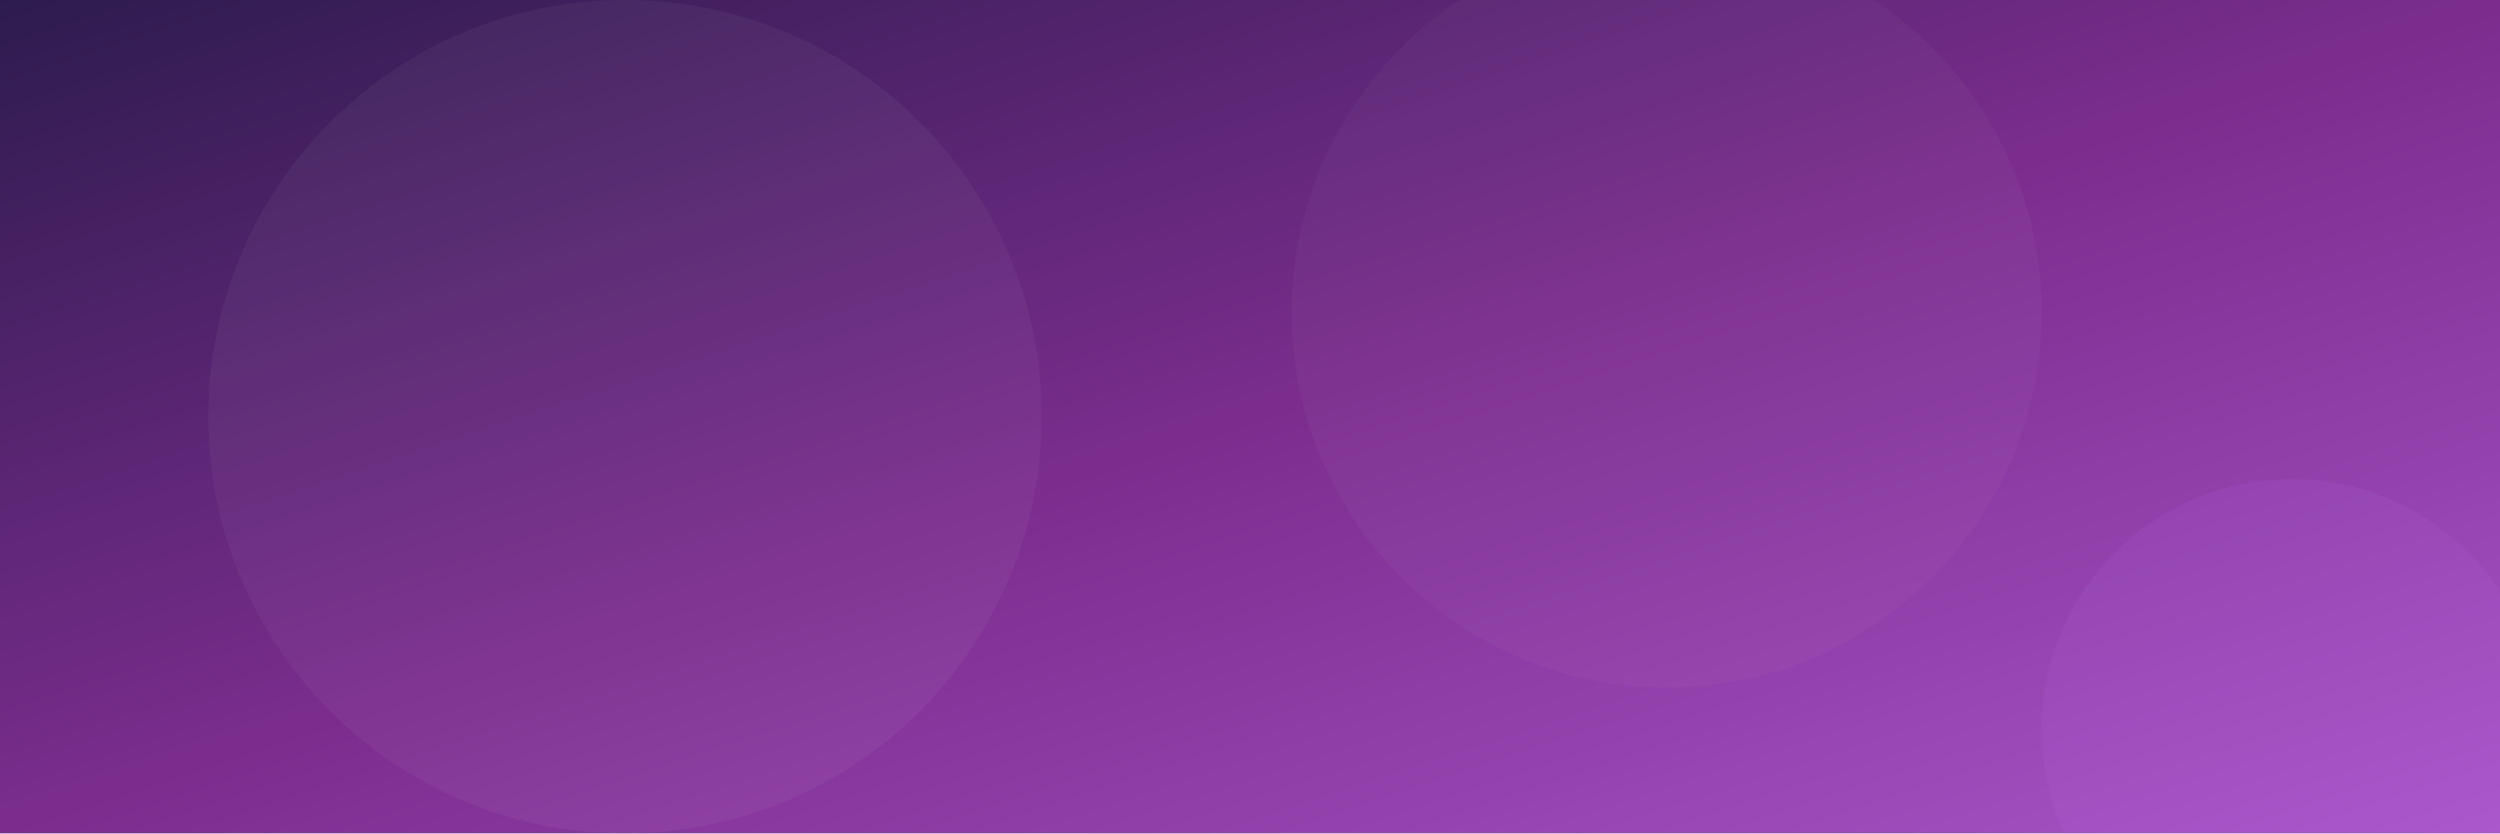
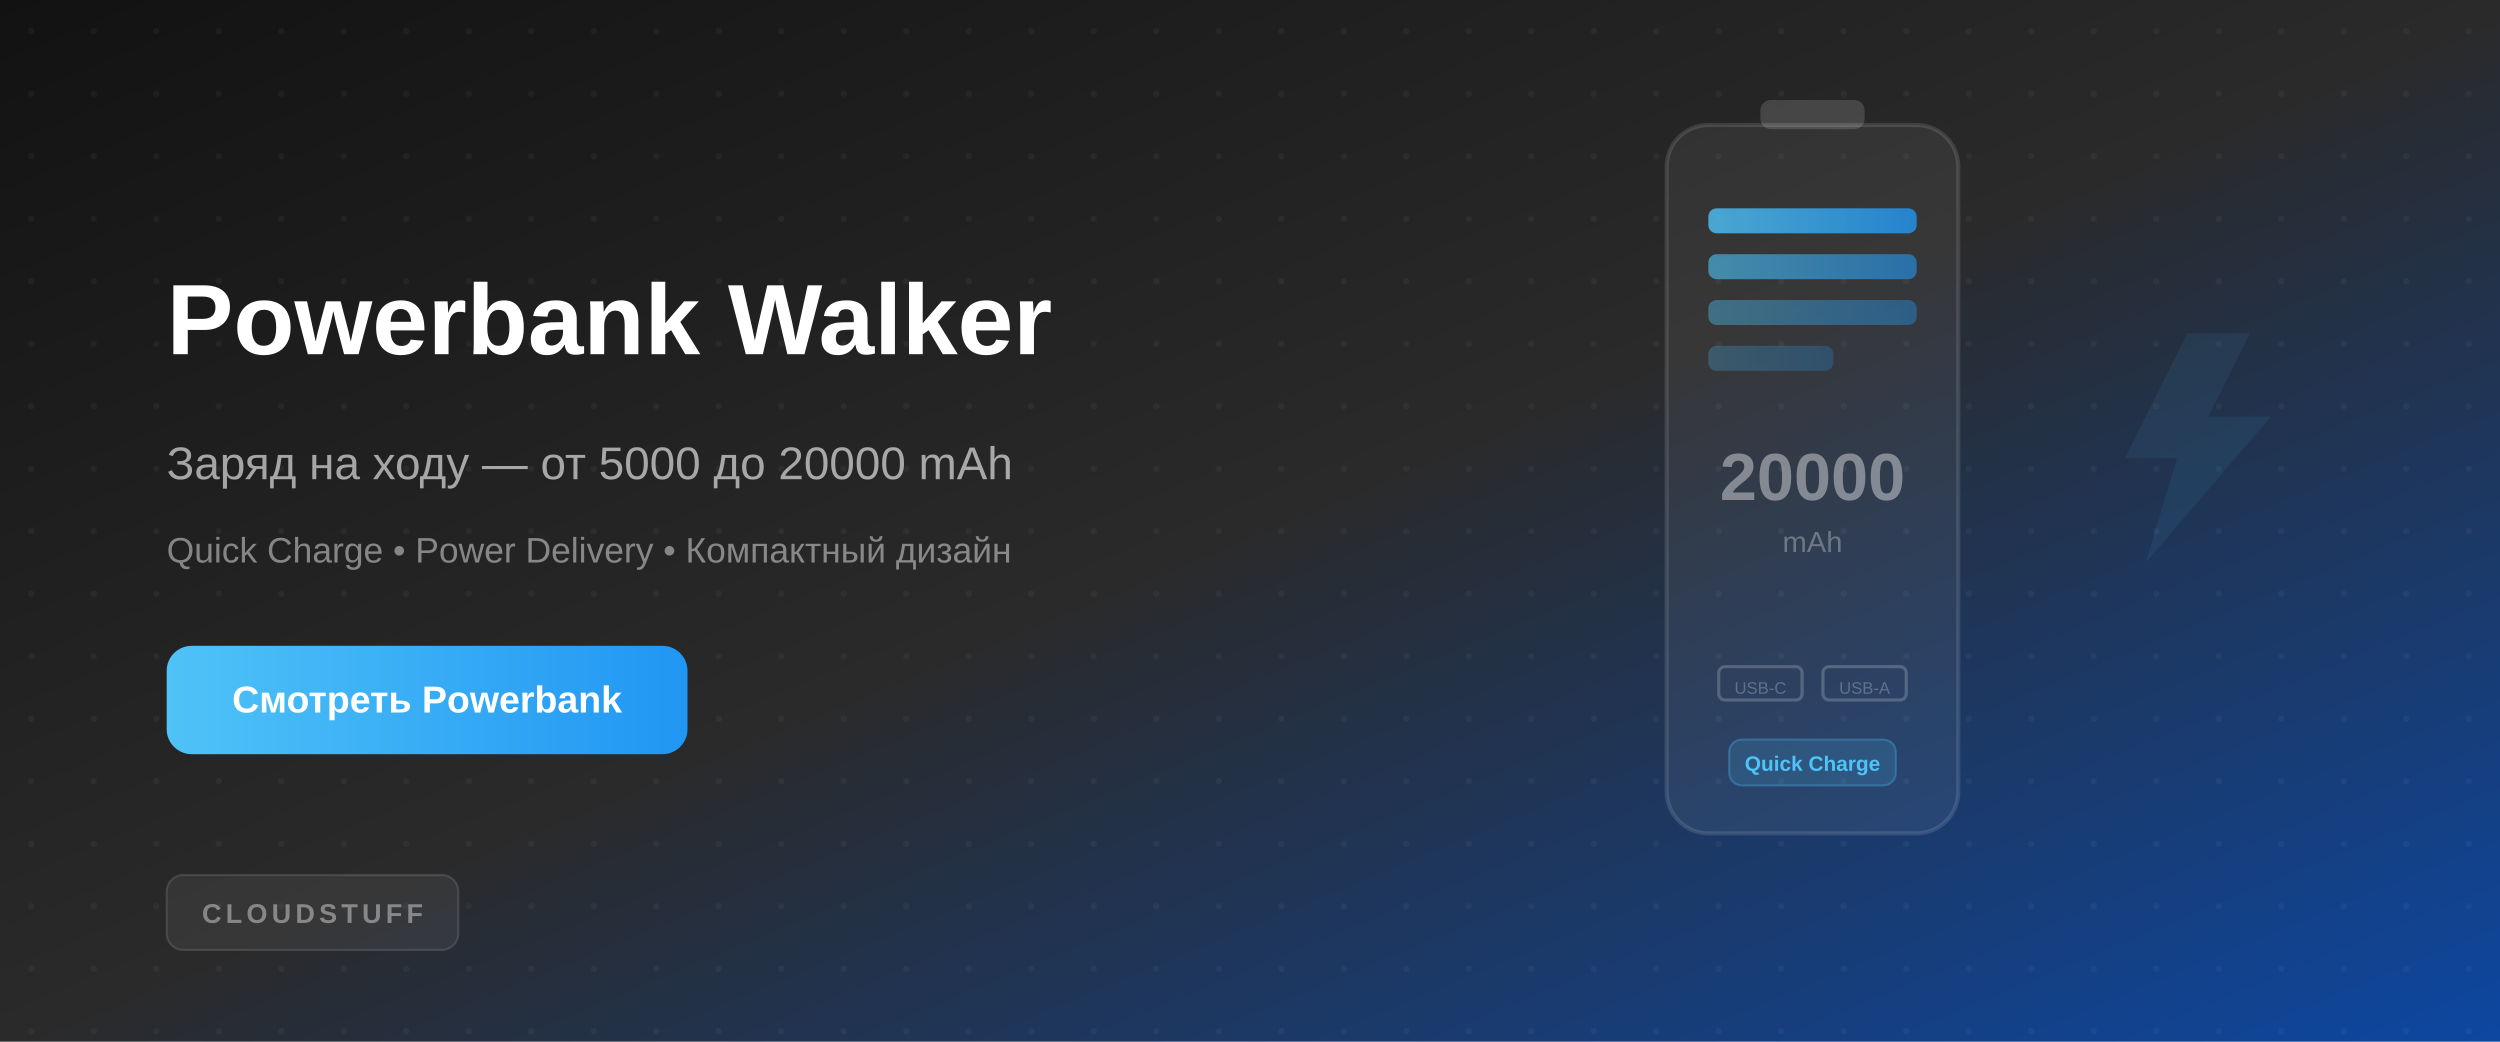
- <svg xmlns="http://www.w3.org/2000/svg" width="1200" height="400" viewBox="0 0 1200 400">
+ <svg xmlns="http://www.w3.org/2000/svg" viewBox="0 0 1200 500" width="1200" height="500">
  <defs>
-     <linearGradient id="bg2" x1="0" y1="0" x2="1" y2="1">
-       <stop offset="0%" stop-color="#2D1B4E" />
-       <stop offset="50%" stop-color="#7B2D8E" />
-       <stop offset="100%" stop-color="#A855C8" />
+     <linearGradient id="bg2" x1="0%" y1="0%" x2="100%" y2="100%">
+       <stop offset="0%" style="stop-color:#121212" />
+       <stop offset="50%" style="stop-color:#2A2A2A" />
+       <stop offset="100%" style="stop-color:#0D47A1" />
+     </linearGradient>
+     <linearGradient id="battGrad" x1="0%" y1="0%" x2="100%" y2="0%">
+       <stop offset="0%" style="stop-color:#4FC3F7" />
+       <stop offset="100%" style="stop-color:#2196F3" />
    </linearGradient>
  </defs>
-   <rect width="1200" height="400" fill="url(#bg2)" />
-   <circle cx="300" cy="200" r="200" fill="rgba(255,255,255,0.04)" />
-   <circle cx="800" cy="150" r="180" fill="rgba(255,255,255,0.03)" />
-   <circle cx="1100" cy="350" r="120" fill="rgba(192,132,252,0.08)" />
+   <rect width="1200" height="500" fill="url(#bg2)" />
+   <g opacity="0.04">
+     <pattern id="dots2" x="0" y="0" width="30" height="30" patternUnits="userSpaceOnUse">
+       <circle cx="15" cy="15" r="1.5" fill="white" />
+     </pattern>
+     <rect width="1200" height="500" fill="url(#dots2)" />
+   </g>
+   <g transform="translate(800,60)">
+     <rect x="0" y="0" width="140" height="340" rx="20" fill="rgba(255,255,255,0.06)" stroke="rgba(255,255,255,0.12)" stroke-width="2" />
+     <rect x="45" y="-12" width="50" height="14" rx="5" fill="rgba(255,255,255,0.15)" />
+     <rect x="20" y="40" width="100" height="12" rx="4" fill="url(#battGrad)" opacity="0.8" />
+     <rect x="20" y="62" width="100" height="12" rx="4" fill="url(#battGrad)" opacity="0.6" />
+     <rect x="20" y="84" width="100" height="12" rx="4" fill="url(#battGrad)" opacity="0.4" />
+     <rect x="20" y="106" width="60" height="12" rx="4" fill="url(#battGrad)" opacity="0.25" />
+     <text x="70" y="180" text-anchor="middle" fill="rgba(255,255,255,0.4)" font-family="Arial, sans-serif" font-size="32" font-weight="700">20000</text>
+     <text x="70" y="205" text-anchor="middle" fill="rgba(255,255,255,0.3)" font-family="Arial, sans-serif" font-size="14">mAh</text>
+     <rect x="25" y="260" width="40" height="16" rx="3" fill="none" stroke="rgba(255,255,255,0.2)" stroke-width="1.5" />
+     <text x="45" y="273" text-anchor="middle" fill="rgba(255,255,255,0.25)" font-family="Arial, sans-serif" font-size="8">USB-C</text>
+     <rect x="75" y="260" width="40" height="16" rx="3" fill="none" stroke="rgba(255,255,255,0.2)" stroke-width="1.5" />
+     <text x="95" y="273" text-anchor="middle" fill="rgba(255,255,255,0.25)" font-family="Arial, sans-serif" font-size="8">USB-A</text>
+     <rect x="30" y="295" width="80" height="22" rx="6" fill="rgba(79,195,247,0.15)" stroke="rgba(79,195,247,0.3)" stroke-width="1" />
+     <text x="70" y="310" text-anchor="middle" fill="#4FC3F7" font-family="Arial, sans-serif" font-size="10" font-weight="600">Quick Charge</text>
+   </g>
+   <g transform="translate(1020,160)" opacity="0.08">
+     <polygon points="30,0 0,60 25,60 10,110 70,40 40,40 60,0" fill="#4FC3F7" />
+   </g>
+   <text x="80" y="170" fill="white" font-family="Arial, sans-serif" font-size="48" font-weight="800">
+     <tspan>Powerbank Walker</tspan>
+   </text>
+   <text x="80" y="230" fill="rgba(255,255,255,0.6)" font-family="Arial, sans-serif" font-size="22">
+     <tspan>Заряд на ходу — от 5000 до 20000 mAh</tspan>
+   </text>
+   <text x="80" y="270" fill="rgba(255,255,255,0.45)" font-family="Arial, sans-serif" font-size="17">
+     <tspan>Quick Charge • Power Delivery • Компактный дизайн</tspan>
+   </text>
+   <rect x="80" y="310" width="250" height="52" rx="12" fill="url(#battGrad)" />
+   <text x="205" y="342" text-anchor="middle" fill="white" font-family="Arial, sans-serif" font-size="18" font-weight="700">Смотреть Powerbank</text>
+   <rect x="80" y="420" width="140" height="36" rx="8" fill="rgba(255,255,255,0.06)" stroke="rgba(255,255,255,0.12)" stroke-width="1" />
+   <text x="150" y="443" text-anchor="middle" fill="rgba(255,255,255,0.4)" font-family="Arial, sans-serif" font-size="13" font-weight="600" letter-spacing="2">CLOUDSTUFF</text>
</svg>
